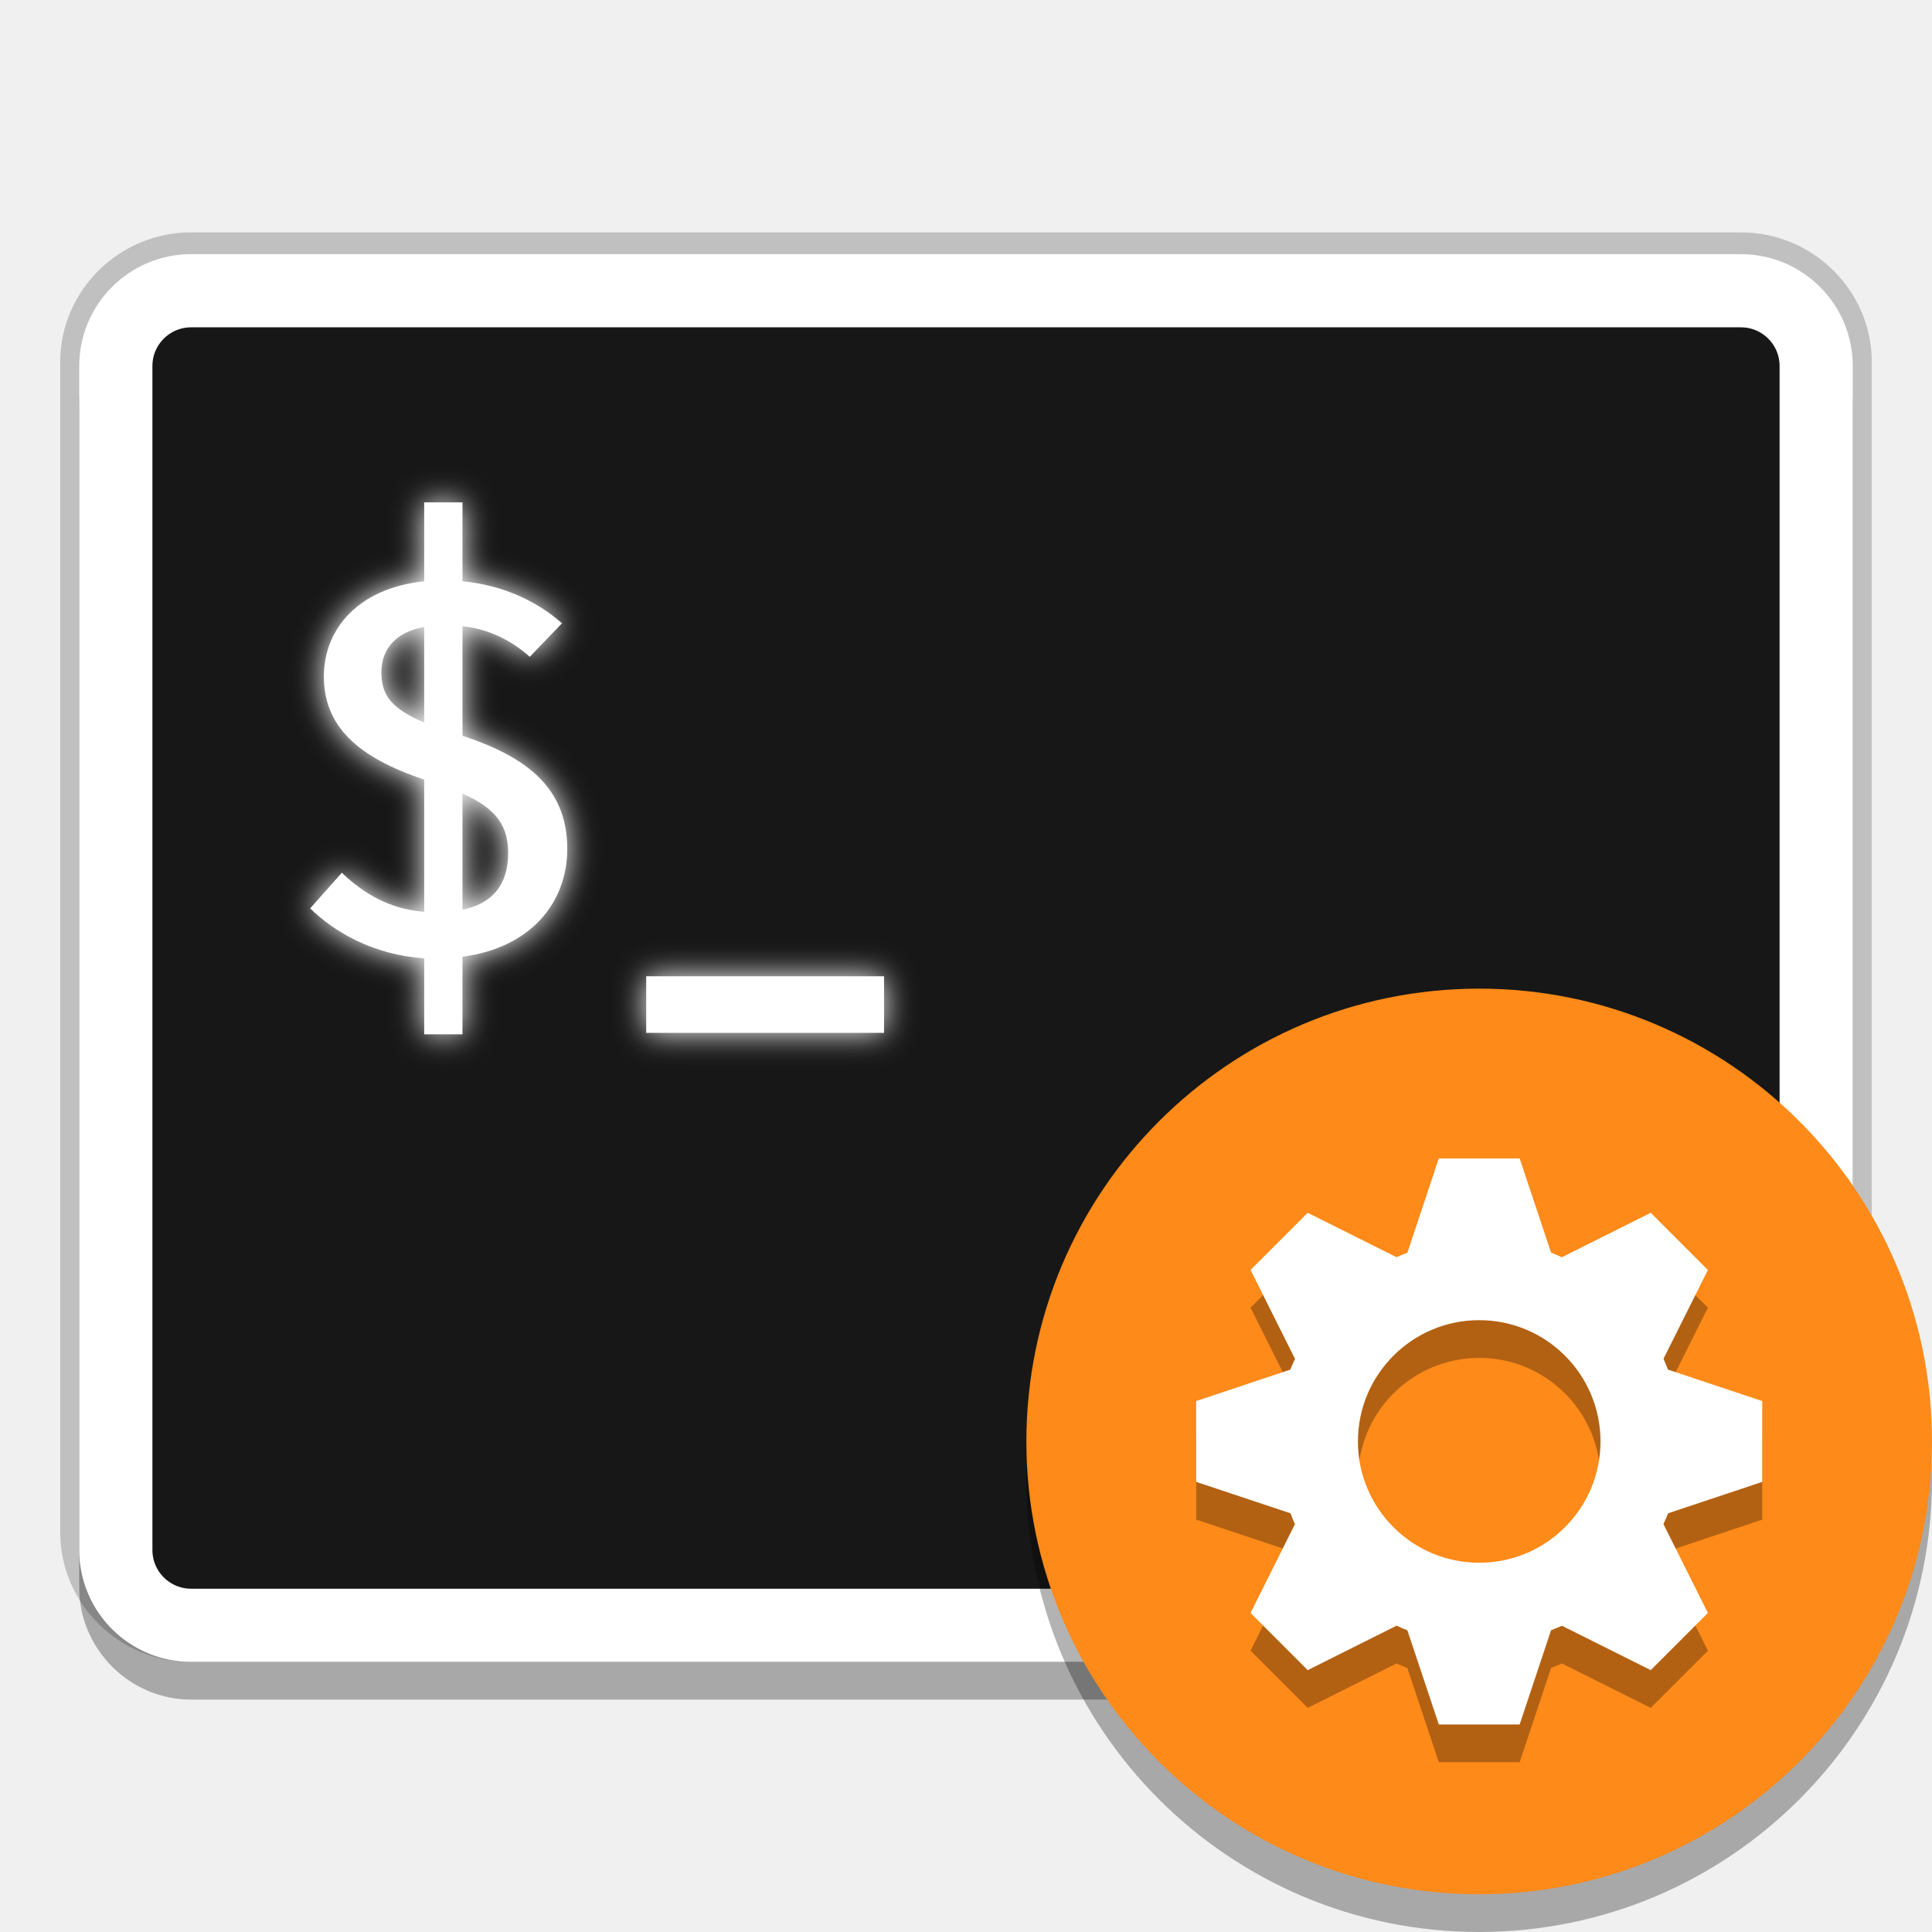
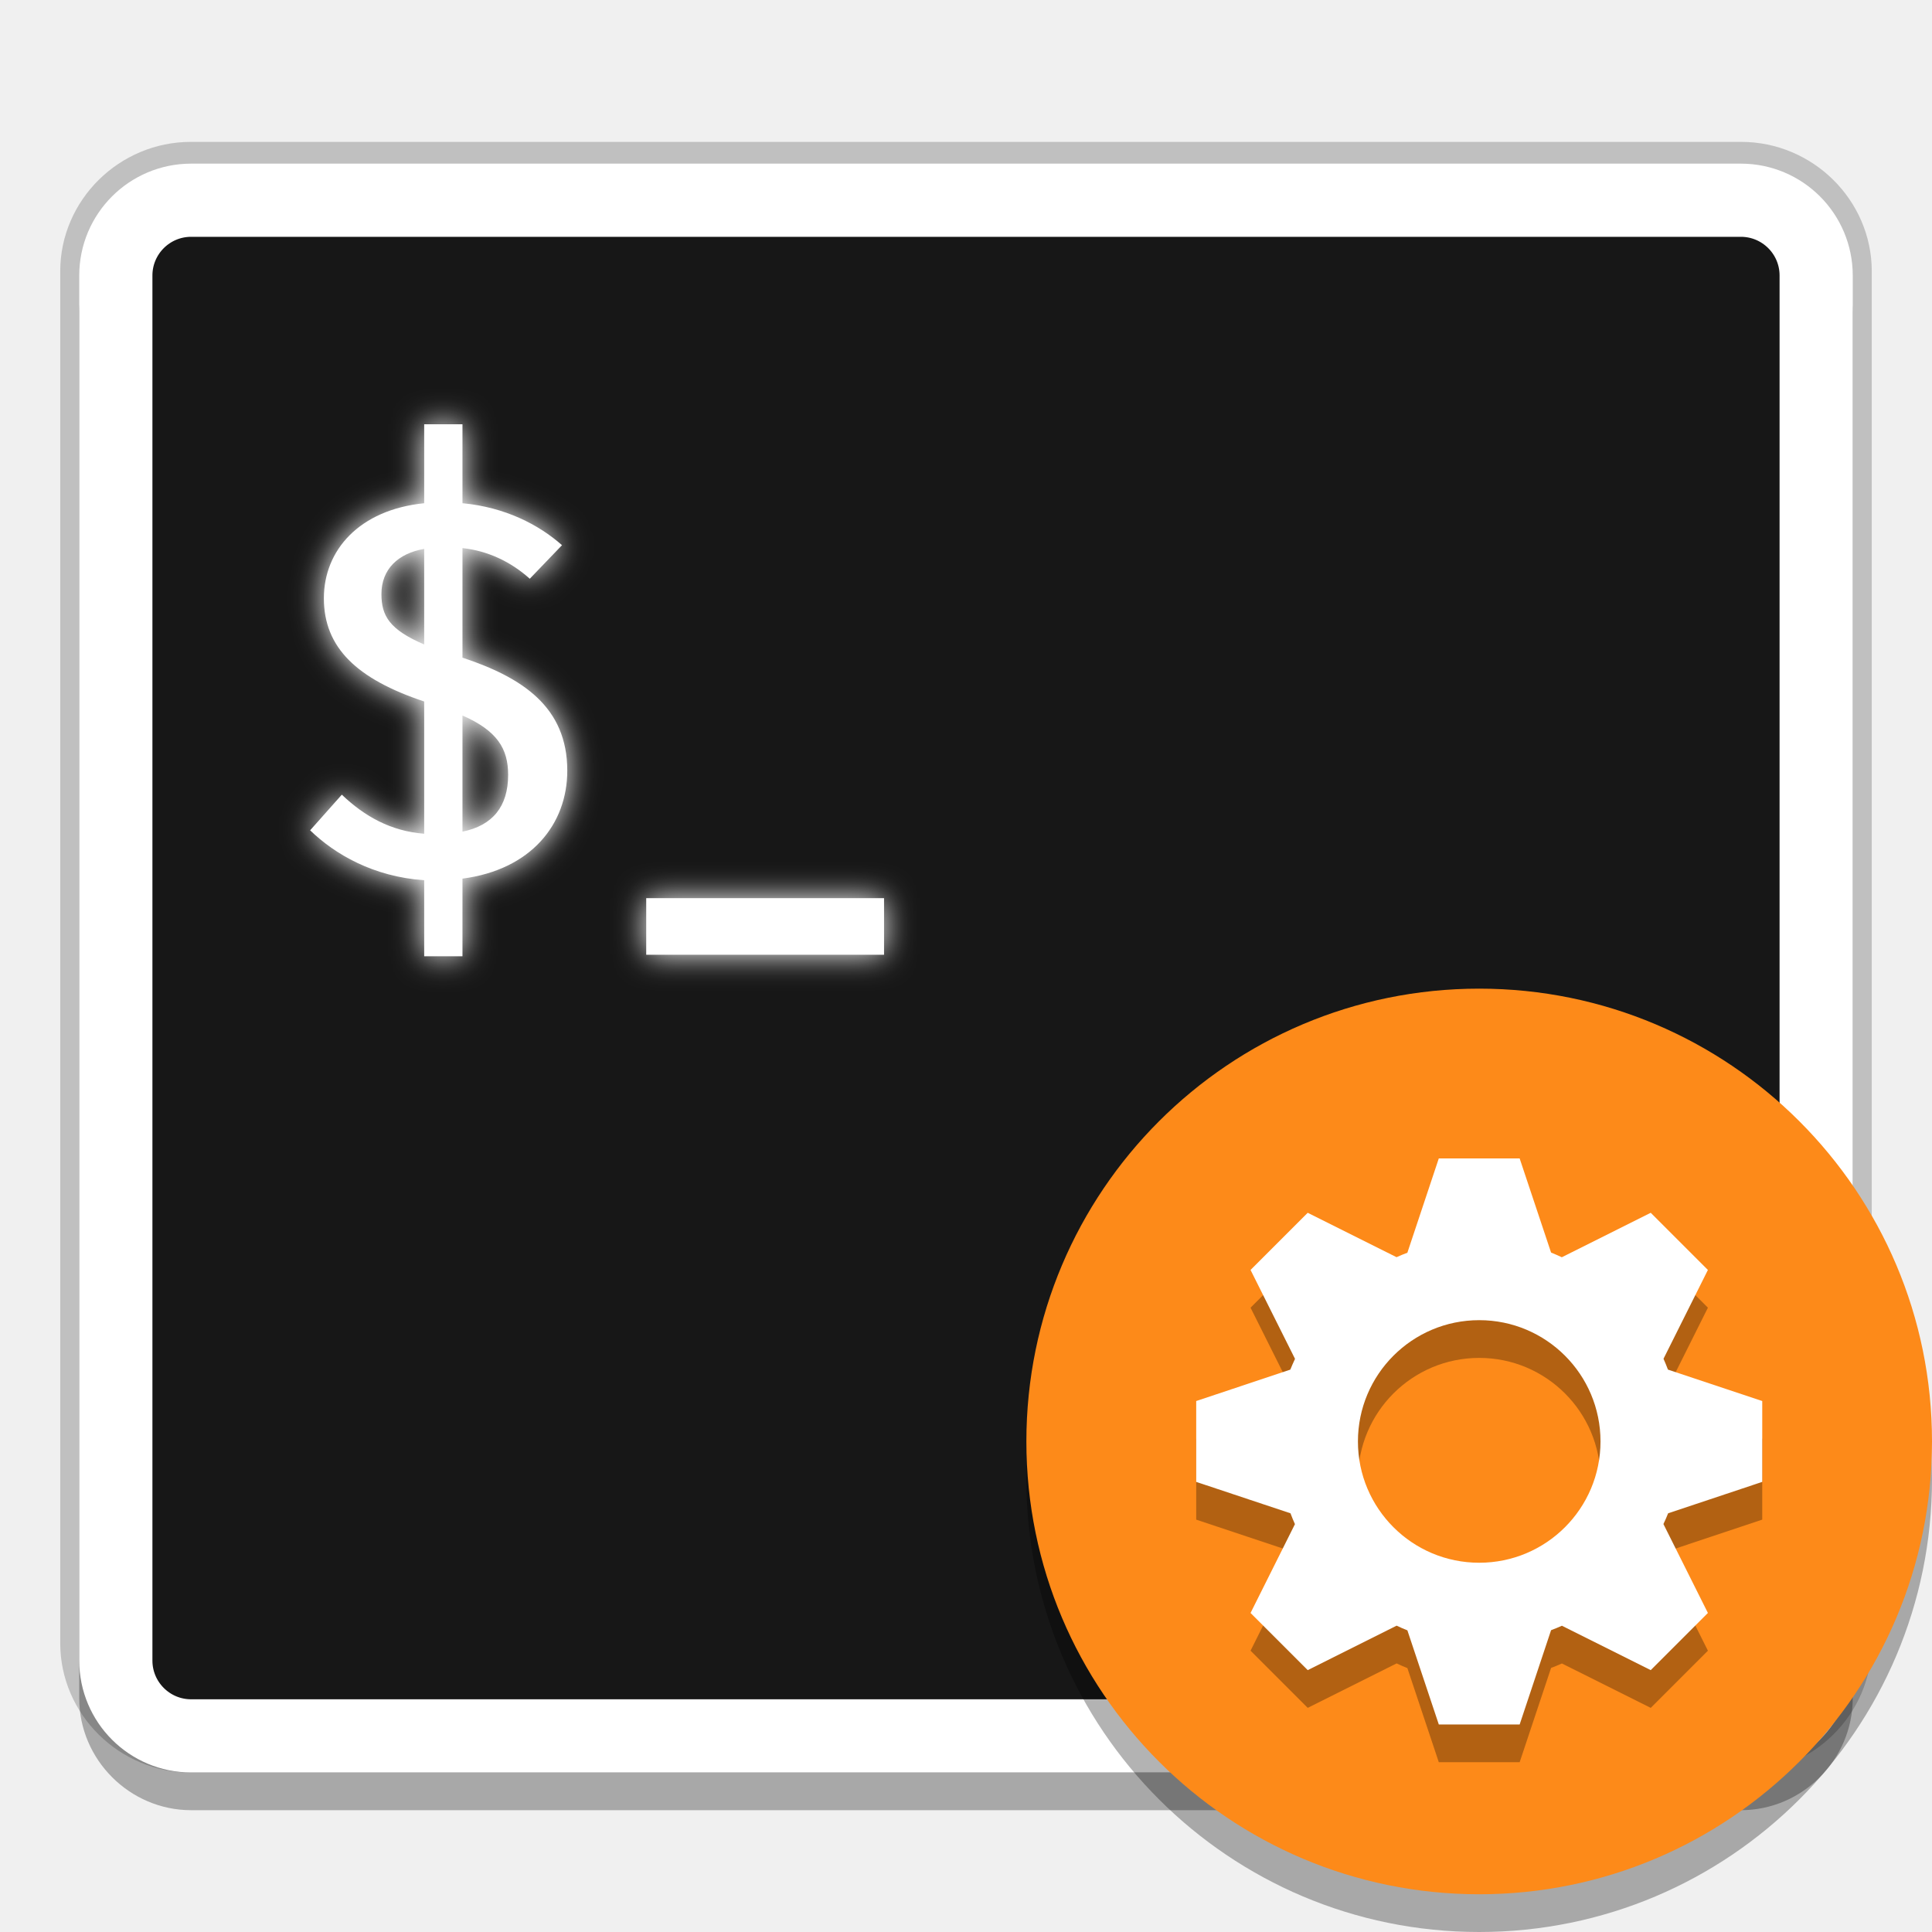
<svg xmlns="http://www.w3.org/2000/svg" width="512" height="512" version="1.1" viewBox="0 0 384 384">
  <defs>
-     <filter id="b" x="-.142" y="-.069" width="1.284" height="1.137" color-interpolation-filters="sRGB">
+     <filter id="a" x="-.142" y="-.069" width="1.284" height="1.137" color-interpolation-filters="sRGB">
      <feGaussianBlur stdDeviation="3.026" />
    </filter>
-     <filter id="a" x="-.149" y="-.646" width="1.298" height="2.291" color-interpolation-filters="sRGB">
+     <filter id="b" x="-.154" y="-.646" width="1.307" height="2.291" color-interpolation-filters="sRGB">
      <feGaussianBlur stdDeviation="3.026" />
    </filter>
  </defs>
-   <g transform="translate(-.0025 -1.5902)">
-     <g fill-rule="evenodd">
-       <path d="m37.949 51.509c-12.198 0-22.246 9.928-22.246 21.989v232.71c0 12.061 10.046 21.994 22.246 21.994h308.11c12.2 0 22.243-9.934 22.243-21.994v-232.71c0-12.059-10.044-21.989-22.243-21.989zm0 14.383h308.11c4.338 0 7.694 3.318 7.694 7.606v232.71c0 4.288-3.358 7.612-7.694 7.612h-308.11c-4.335 0-7.699-3.326-7.699-7.612v-232.71c0-4.286 3.362-7.606 7.699-7.606z" color="#000000" color-rendering="auto" dominant-baseline="auto" fill="#fff" image-rendering="auto" opacity=".2" shape-rendering="auto" solid-color="#000000" stroke="#000" stroke-linejoin="round" stroke-width="7.459" style="font-feature-settings:normal;font-variant-alternates:normal;font-variant-caps:normal;font-variant-ligatures:normal;font-variant-numeric:normal;font-variant-position:normal;isolation:auto;mix-blend-mode:normal;shape-padding:0;text-decoration-color:#000000;text-decoration-line:none;text-decoration-style:solid;text-indent:0;text-orientation:mixed;text-transform:none;white-space:normal" />
-       <path d="m37.989 59.603c-12.195 0-22.24 10.041-22.24 22.238v235.32c0 12.197 10.043 22.24 22.24 22.24h308.02c12.197 0 22.238-10.045 22.238-22.24v-235.32c0-12.195-10.043-22.238-22.238-22.238z" opacity=".3" />
-       <path transform="matrix(.75 0 0 .75 0 336)" d="m50.656-368.83h410.7c11.021 0 19.953 8.932 19.953 19.953v313.76c0 11.021-8.932 19.958-19.953 19.958h-410.7c-11.021 0-19.958-8.938-19.958-19.958v-313.76c0-11.021 8.938-19.953 19.958-19.953z" fill="#171717" stroke="#fff" stroke-linejoin="round" stroke-width="19.392" />
-     </g>
-   </g>
-   <path d="m175.71 194.04v11.25h-47.27v-11.25z" fill="#fff" />
-   <g fill="#fff" stroke-width=".75" aria-label="$">
-     <path d="m91.919 99.851h-7.608v15.689c-12.961 1.312-19.939 9.392-19.939 18.89 0 9.812 6.559 16.056 19.939 20.516v26.288c-6.664-0.525-11.859-3.463-16.371-7.766l-6.297 7.084c4.88 4.723 12.541 9.235 22.668 9.917v15.112h7.608v-15.427c13.643-1.784 20.831-10.809 20.831-21.461 0-12.698-8.973-18.523-20.831-22.458v-21.776c4.88 0.525 9.445 2.571 13.38 6.087l6.402-6.664c-4.617-4.093-11.334-7.556-19.782-8.343zm-7.608 24.767v18.995c-6.874-2.938-8.5-5.667-8.5-10.022 0-4.932 3.306-8.081 8.5-8.973zm7.608 33.11c6.926 3.043 9.078 6.611 9.078 11.806 0 6.297-3.096 10.075-9.078 11.281z" fill="#fff" stroke-width=".75" />
-   </g>
-   <path d="m175.71 194.04v11.25h-47.27v-11.25z" fill="#fff" filter="url(#a)" />
-   <g fill="#fff" filter="url(#b)" stroke-width=".75" aria-label="$">
-     <path d="m91.919 99.851h-7.608v15.689c-12.961 1.312-19.939 9.392-19.939 18.89 0 9.812 6.559 16.056 19.939 20.516v26.288c-6.664-0.525-11.859-3.463-16.371-7.766l-6.297 7.084c4.88 4.723 12.541 9.235 22.668 9.917v15.112h7.608v-15.427c13.643-1.784 20.831-10.809 20.831-21.461 0-12.698-8.973-18.523-20.831-22.458v-21.776c4.88 0.525 9.445 2.571 13.38 6.087l6.402-6.664c-4.617-4.093-11.334-7.556-19.782-8.343zm-7.608 24.767v18.995c-6.874-2.938-8.5-5.667-8.5-10.022 0-4.932 3.306-8.081 8.5-8.973zm7.608 33.11c6.926 3.043 9.078 6.611 9.078 11.806 0 6.297-3.096 10.075-9.078 11.281z" fill="#fff" stroke-width=".75" />
+   <g transform="translate(5e-4 .63503)">
+     <path d="m37.946 31.293c-12.198 0-22.246 9.928-22.246 21.989v272.68c0 12.061 10.046 21.994 22.246 21.994h308.11c12.2 0 22.243-9.934 22.243-21.994v-272.68c0-12.059-10.044-21.989-22.243-21.989zm0 14.383h308.11c4.338 0 7.694 3.318 7.694 7.606v272.68c0 4.288-3.358 7.612-7.694 7.612h-308.11c-4.335 0-7.699-3.326-7.699-7.612v-272.68c0-4.286 3.362-7.606 7.699-7.606z" color="#000000" color-rendering="auto" dominant-baseline="auto" fill="#fff" fill-rule="evenodd" image-rendering="auto" opacity=".2" shape-rendering="auto" solid-color="#000000" stroke="#000" stroke-linejoin="round" stroke-width="7.459" style="font-feature-settings:normal;font-variant-alternates:normal;font-variant-caps:normal;font-variant-ligatures:normal;font-variant-numeric:normal;font-variant-position:normal;isolation:auto;mix-blend-mode:normal;shape-padding:0;text-decoration-color:#000000;text-decoration-line:none;text-decoration-style:solid;text-indent:0;text-orientation:mixed;text-transform:none;white-space:normal" />
+     <path d="m37.986 39.387c-12.195 0-22.24 10.041-22.24 22.238v275.29c0 12.197 10.043 22.24 22.24 22.24h308.02c12.197 0 22.238-10.045 22.238-22.24v-275.29c0-12.195-10.043-22.238-22.238-22.238z" fill-rule="evenodd" opacity=".3" />
+     <path d="m37.99 39.161h308.02c8.266 0 14.965 6.699 14.965 14.965v275.29c0 8.266-6.699 14.968-14.965 14.968h-308.02c-8.266 0-14.968-6.703-14.968-14.968v-275.29c0-8.266 6.703-14.965 14.968-14.965z" fill="#171717" fill-rule="evenodd" stroke="#fff" stroke-linejoin="round" stroke-width="14.544" />
+     <path d="m175.71 177.88v11.25h-47.27v-11.25z" fill="#fff" />
+     <path d="m91.919 83.696h-7.608v15.689c-12.961 1.312-19.939 9.392-19.939 18.89 0 9.812 6.559 16.056 19.939 20.516v26.288c-6.664-0.525-11.859-3.463-16.371-7.766l-6.297 7.084c4.88 4.723 12.541 9.235 22.668 9.917v15.112h7.608v-15.427c13.643-1.784 20.831-10.809 20.831-21.461 0-12.698-8.973-18.523-20.831-22.458v-21.776c4.88 0.525 9.445 2.571 13.38 6.087l6.402-6.664c-4.617-4.093-11.334-7.556-19.782-8.343zm-7.608 24.767v18.995c-6.874-2.938-8.5-5.667-8.5-10.022 0-4.932 3.306-8.081 8.5-8.973zm7.608 33.11c6.926 3.043 9.078 6.611 9.078 11.806 0 6.297-3.096 10.075-9.078 11.281z" fill="#fff" stroke-width=".75" />
+     <path d="m175.71 177.88v11.25h-47.27v-11.25z" fill="#fff" filter="url(#b)" />
+     <path d="m91.919 83.696h-7.608v15.689c-12.961 1.312-19.939 9.392-19.939 18.89 0 9.812 6.559 16.056 19.939 20.516v26.288c-6.664-0.525-11.859-3.463-16.371-7.766l-6.297 7.084c4.88 4.723 12.541 9.235 22.668 9.917v15.112h7.608v-15.427c13.643-1.784 20.831-10.809 20.831-21.461 0-12.698-8.973-18.523-20.831-22.458v-21.776c4.88 0.525 9.445 2.571 13.38 6.087l6.402-6.664c-4.617-4.093-11.334-7.556-19.782-8.343zm-7.608 24.767v18.995c-6.874-2.938-8.5-5.667-8.5-10.022 0-4.932 3.306-8.081 8.5-8.973zm7.608 33.11c6.926 3.043 9.078 6.611 9.078 11.806 0 6.297-3.096 10.075-9.078 11.281z" fill="#fff" filter="url(#a)" stroke-width=".75" />
  </g>
  <path d="m384 294c0 49.706-40.294 90-90 90s-90-40.294-90-90 40.294-90 90-90 90 40.294 90 90z" fill-rule="evenodd" opacity=".3" stroke-width=".938" />
  <path d="m384 286.5c0 49.706-40.294 90-90 90s-90-40.294-90-90 40.294-90 90-90 90 40.294 90 90z" fill="#fd8a19" fill-rule="evenodd" stroke-width=".938" />
  <path d="m285.97 237.75-6.244 18.74c-0.723 0.273-1.446 0.562-2.154 0.884l-17.654-8.823-11.362 11.362 8.839 17.671a40.178 40.178 0 0 0-0.932 2.138l-18.707 6.244v16.072l18.74 6.244c0.273 0.723 0.562 1.446 0.884 2.154l-8.823 17.654 11.363 11.362 17.671-8.839c0.699 0.338 1.414 0.643 2.138 0.932l6.244 18.707h16.072l6.244-18.74c0.723-0.273 1.446-0.562 2.154-0.884l17.654 8.823 11.362-11.362-8.839-17.671c0.338-0.699 0.643-1.414 0.932-2.138l18.707-6.244v-16.072l-18.74-6.244a40.098 40.098 0 0 0-0.884-2.154l8.823-17.654-11.362-11.362-17.671 8.839a40.114 40.114 0 0 0-2.138-0.932l-6.244-18.707zm8.036 32.143a24.107 24.107 0 1 1 0 48.214 24.107 24.107 0 0 1 0-48.214z" enable-background="new" opacity=".3" stroke-width=".75" />
  <path d="m285.97 230.25-6.244 18.74c-0.723 0.273-1.446 0.562-2.154 0.884l-17.654-8.823-11.362 11.362 8.839 17.671a40.178 40.178 0 0 0-0.932 2.138l-18.707 6.244v16.072l18.74 6.244c0.273 0.723 0.562 1.446 0.884 2.154l-8.823 17.654 11.363 11.362 17.671-8.839c0.699 0.338 1.414 0.643 2.138 0.932l6.244 18.707h16.072l6.244-18.74c0.723-0.273 1.446-0.562 2.154-0.884l17.654 8.823 11.362-11.362-8.839-17.671c0.338-0.699 0.643-1.414 0.932-2.138l18.707-6.244v-16.072l-18.74-6.244a40.098 40.098 0 0 0-0.884-2.154l8.823-17.654-11.362-11.362-17.671 8.839a40.114 40.114 0 0 0-2.138-0.932l-6.244-18.707zm8.036 32.143a24.107 24.107 0 1 1 0 48.214 24.107 24.107 0 0 1 0-48.214z" enable-background="new" fill="#fff" stroke-width=".75" />
</svg>
